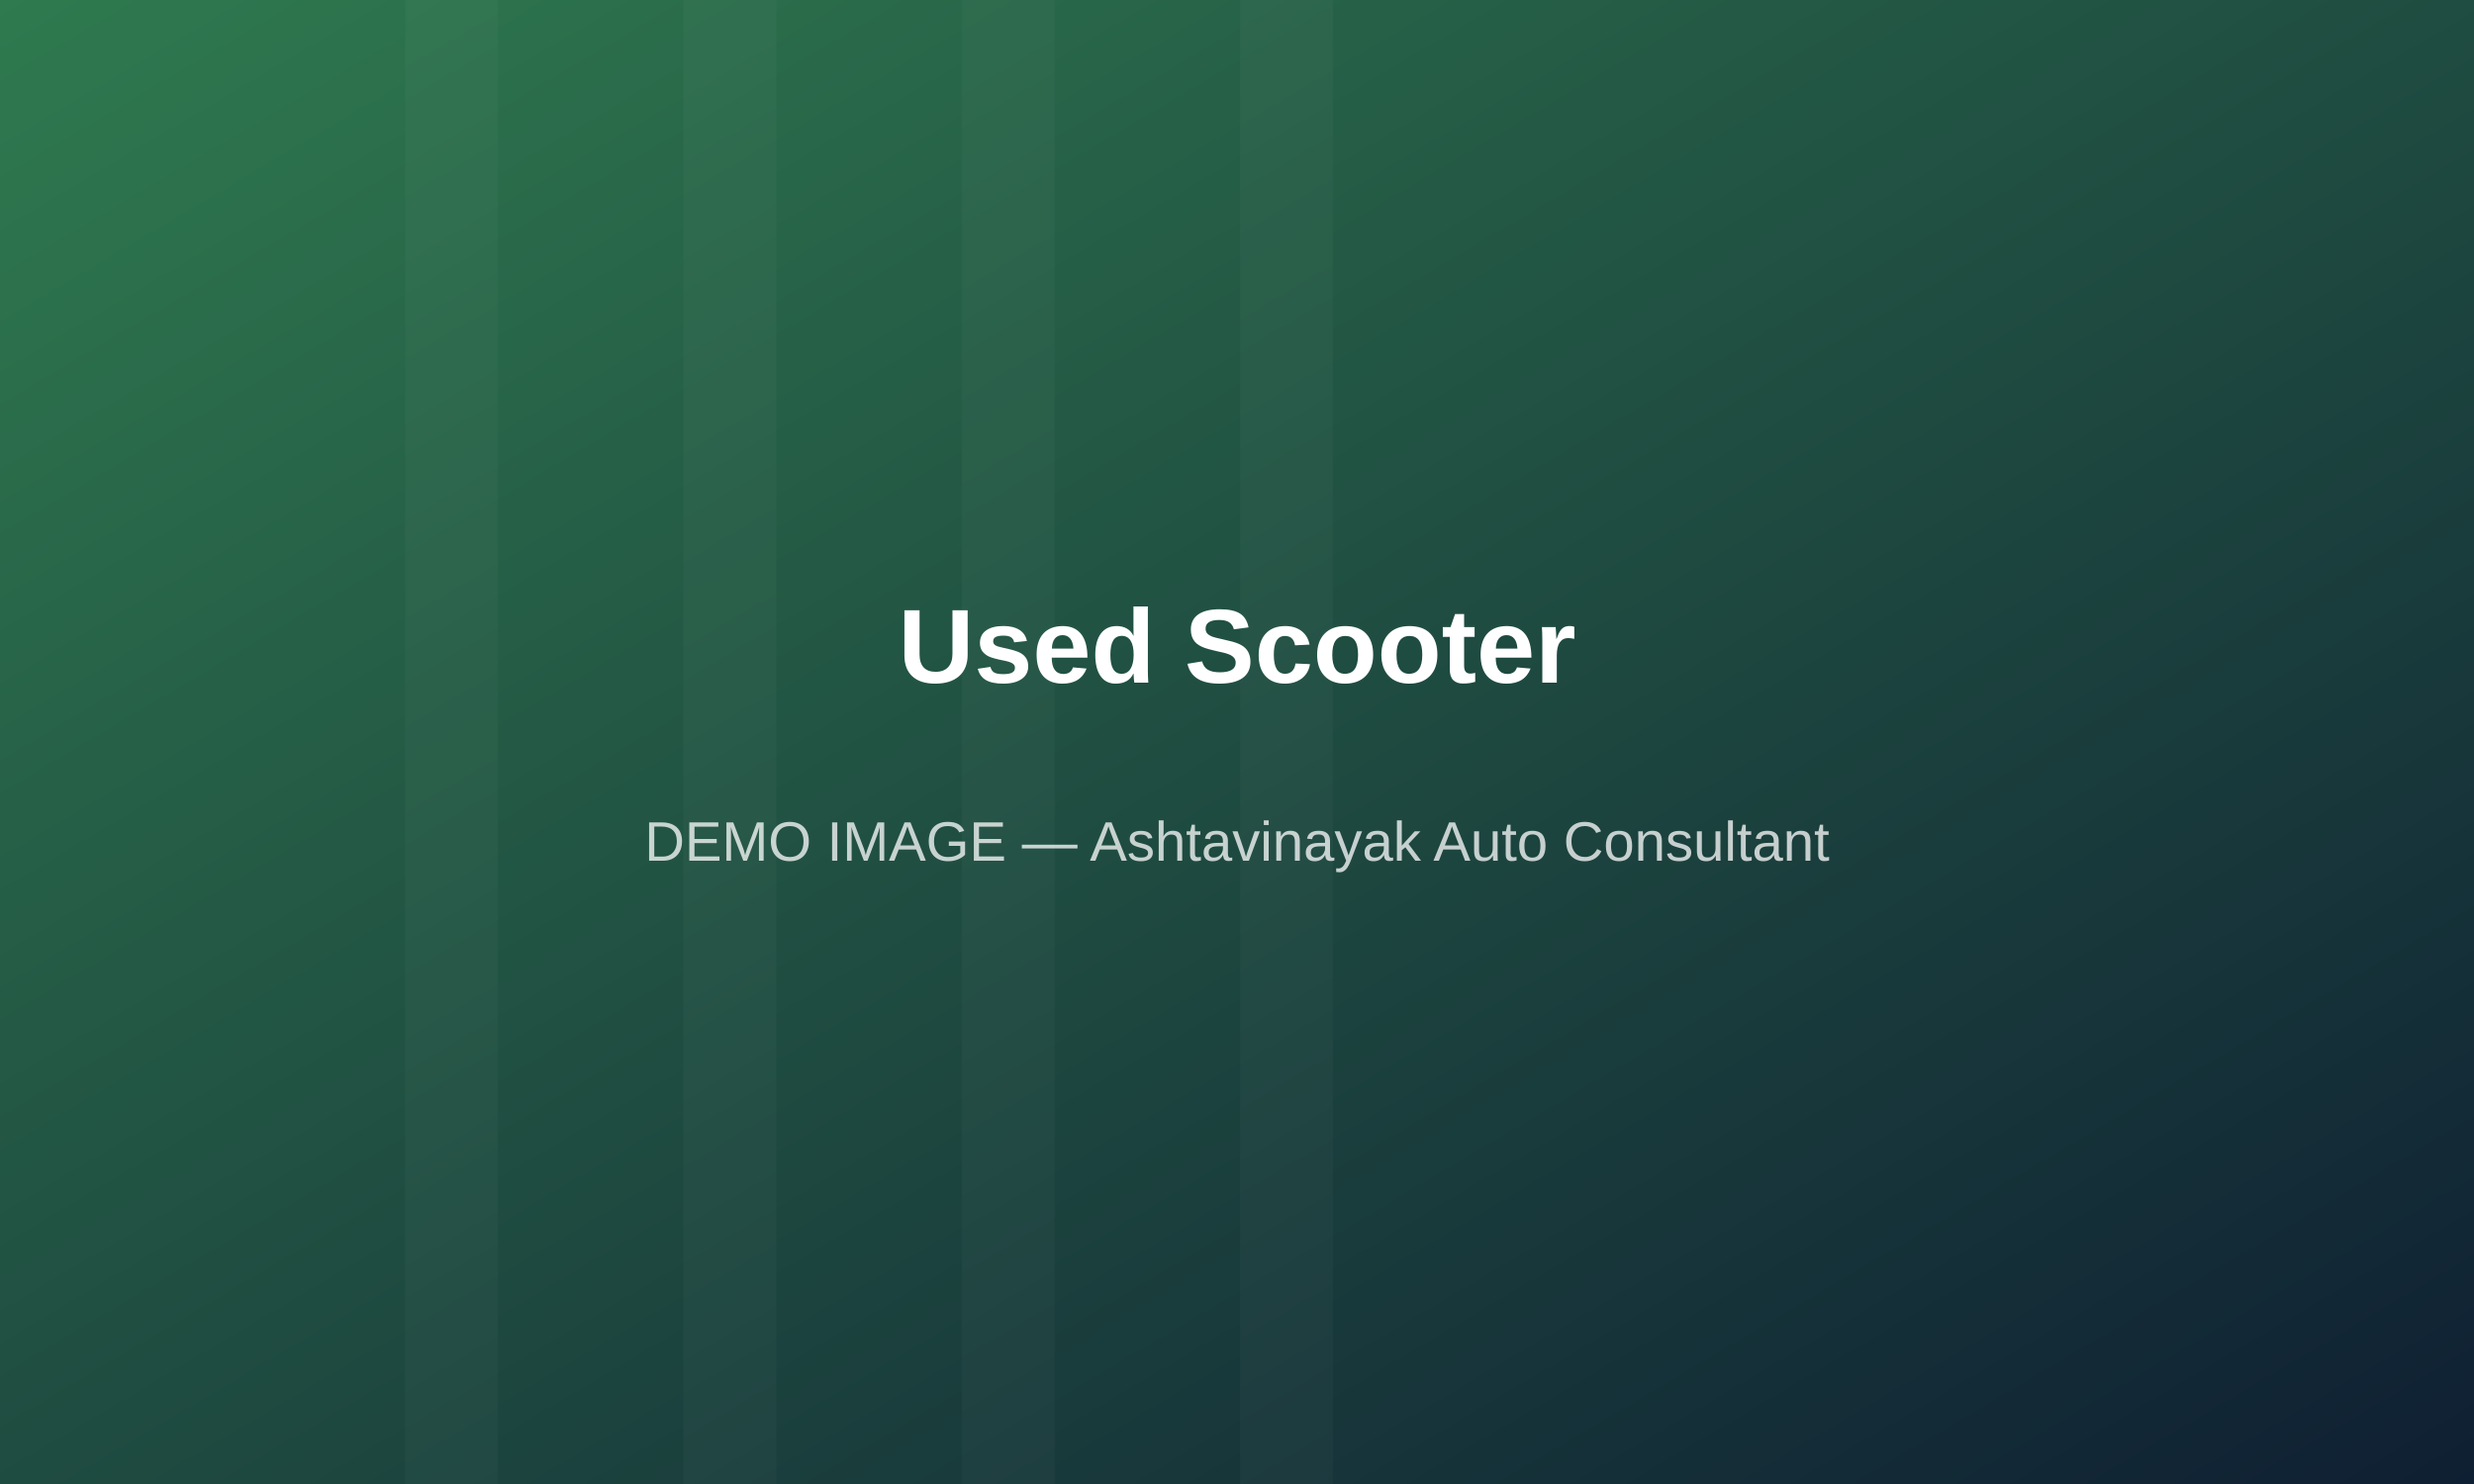
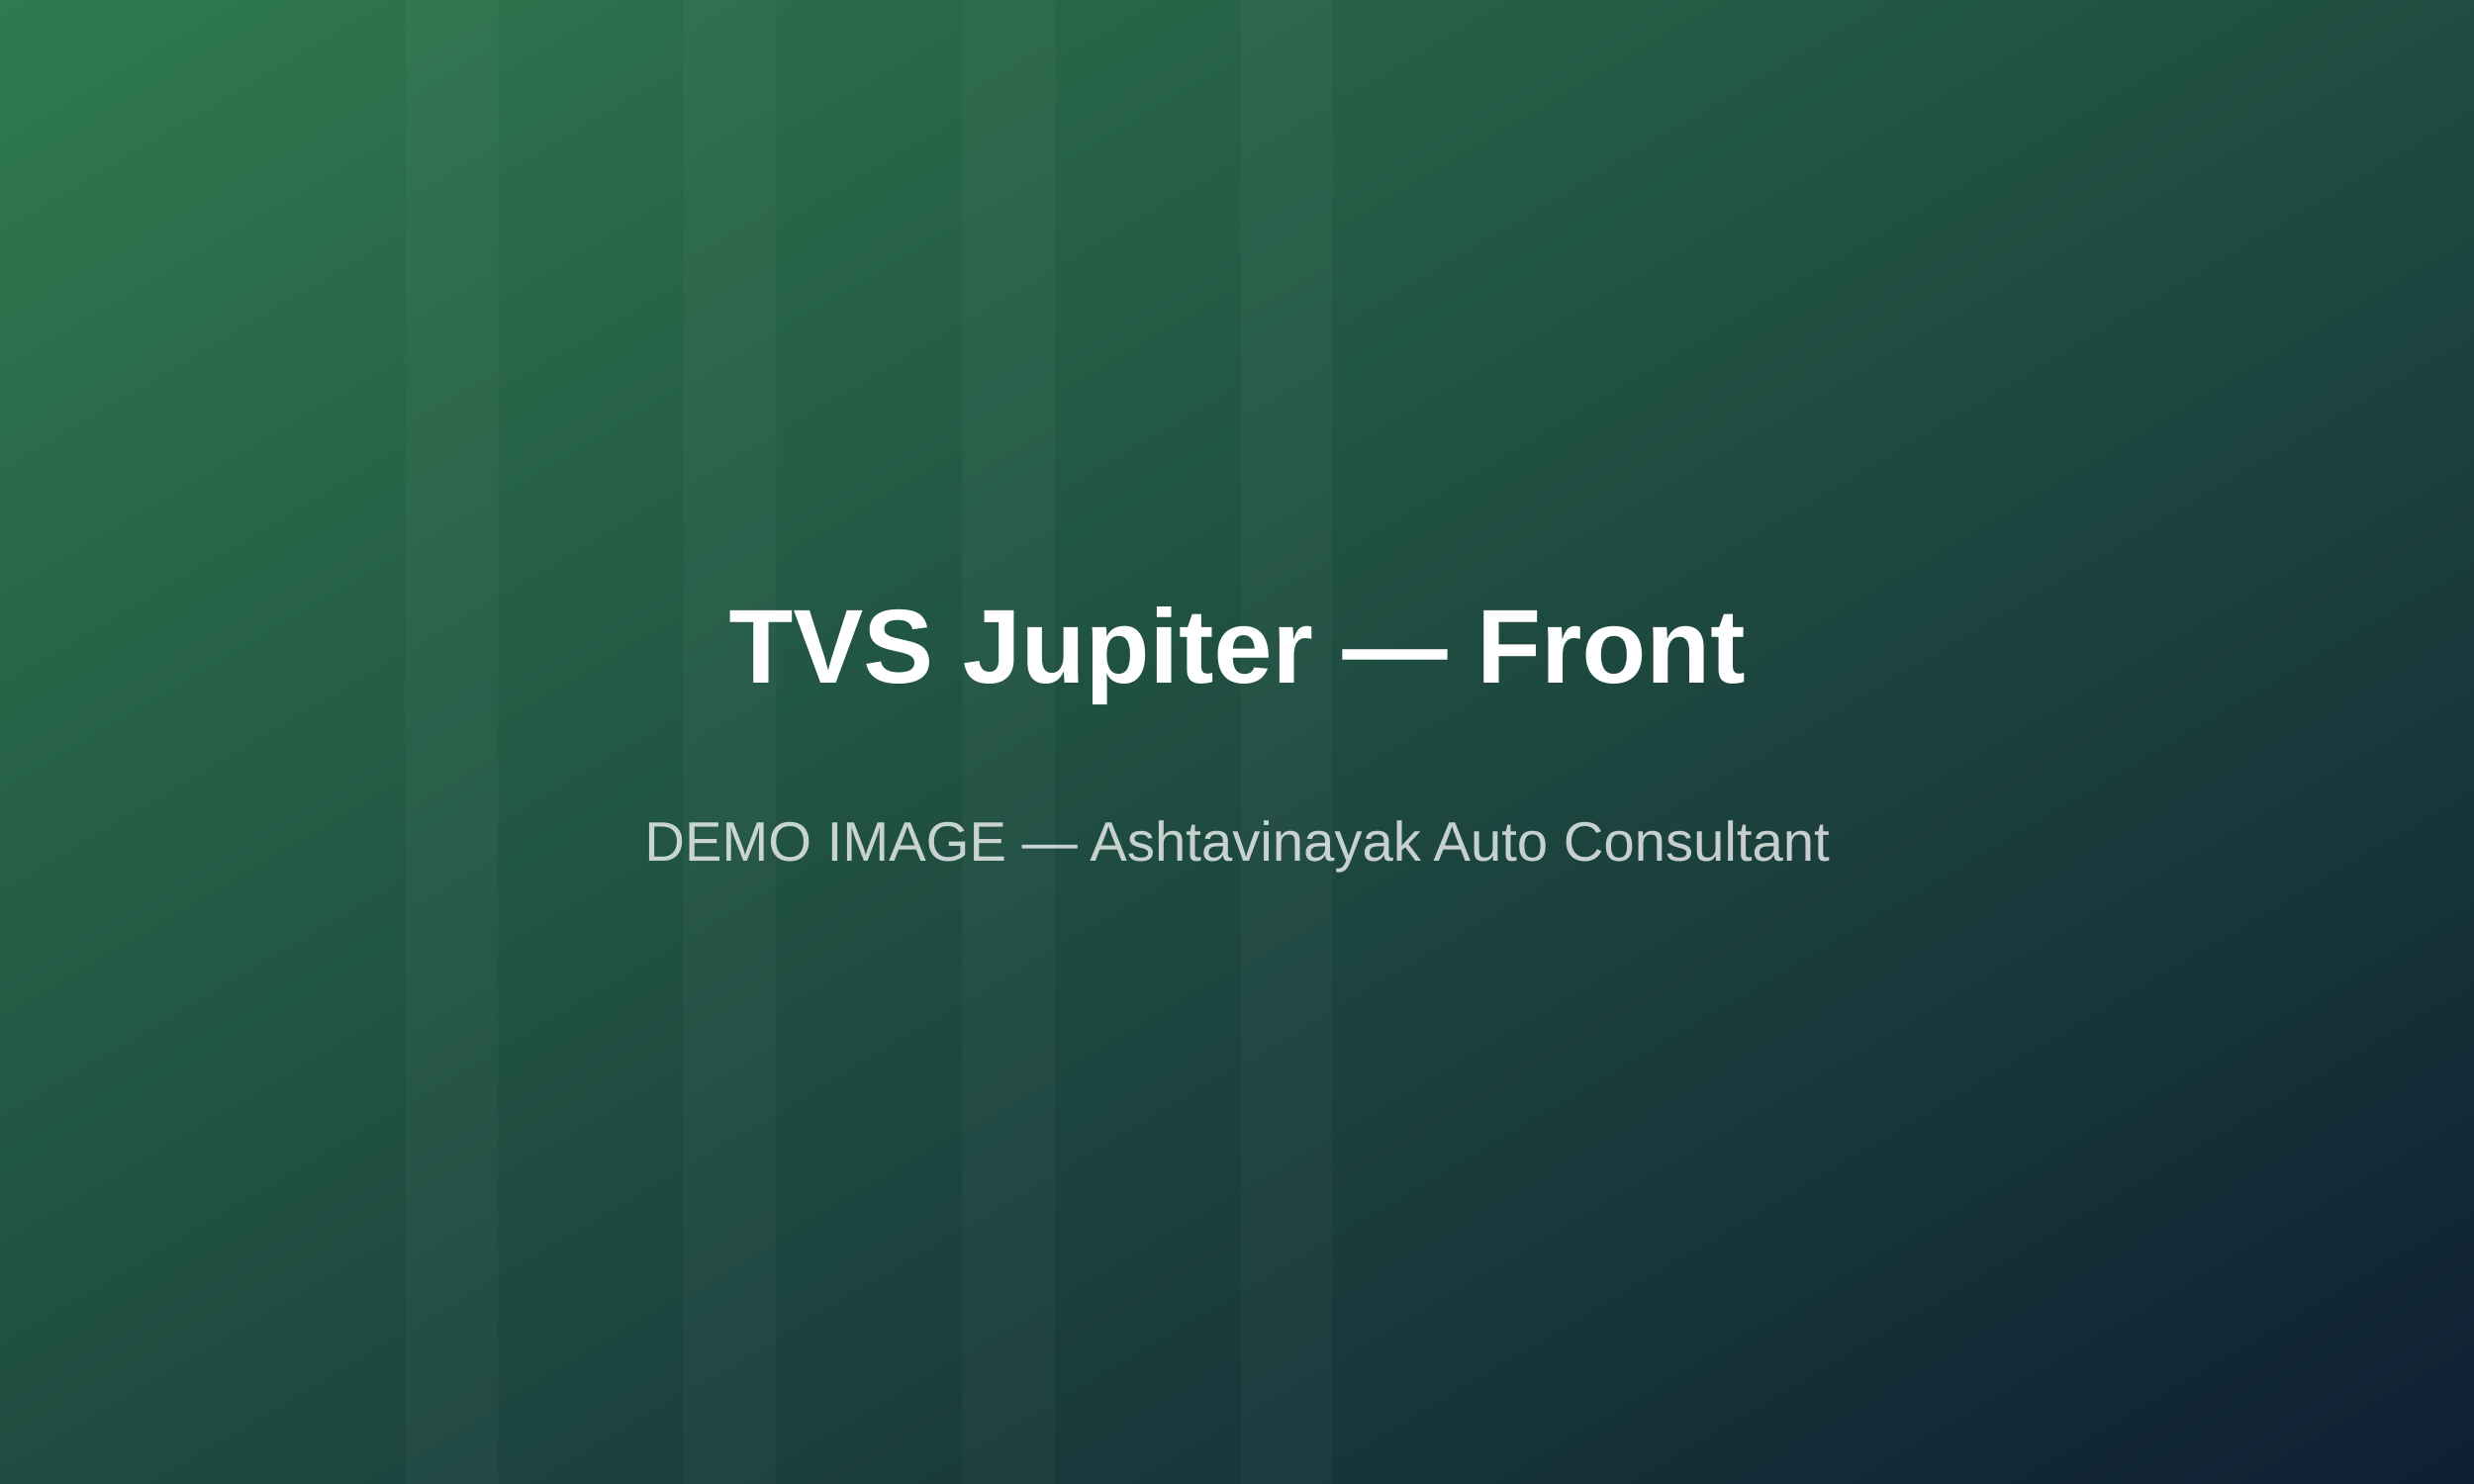
<svg xmlns="http://www.w3.org/2000/svg" width="800" height="480" viewBox="0 0 800 480">
  <defs>
    <linearGradient id="g23" x1="0" y1="0" x2="1" y2="1">
      <stop offset="0" stop-color="#2f7a4f" />
      <stop offset="1" stop-color="#0f1f33" />
    </linearGradient>
  </defs>
  <rect width="800" height="480" fill="url(#g23)" />
  <rect x="131" y="0" width="30" height="480" fill="white" opacity="0.03" />
  <rect x="221" y="0" width="30" height="480" fill="white" opacity="0.03" />
  <rect x="311" y="0" width="30" height="480" fill="white" opacity="0.03" />
  <rect x="401" y="0" width="30" height="480" fill="white" opacity="0.03" />
-   <text x="50%" y="46%" text-anchor="middle" font-family="Arial, sans-serif" font-size="34" font-weight="700" fill="white">Used Scooter</text>
+   <text x="50%" y="46%" text-anchor="middle" font-family="Arial, sans-serif" font-size="34" font-weight="700" fill="white">TVS Jupiter — Front</text>
  <text x="50%" y="58%" text-anchor="middle" font-family="Arial, sans-serif" font-size="18" fill="rgba(255,255,255,0.75)">DEMO IMAGE — Ashtavinayak Auto Consultant</text>
</svg>
